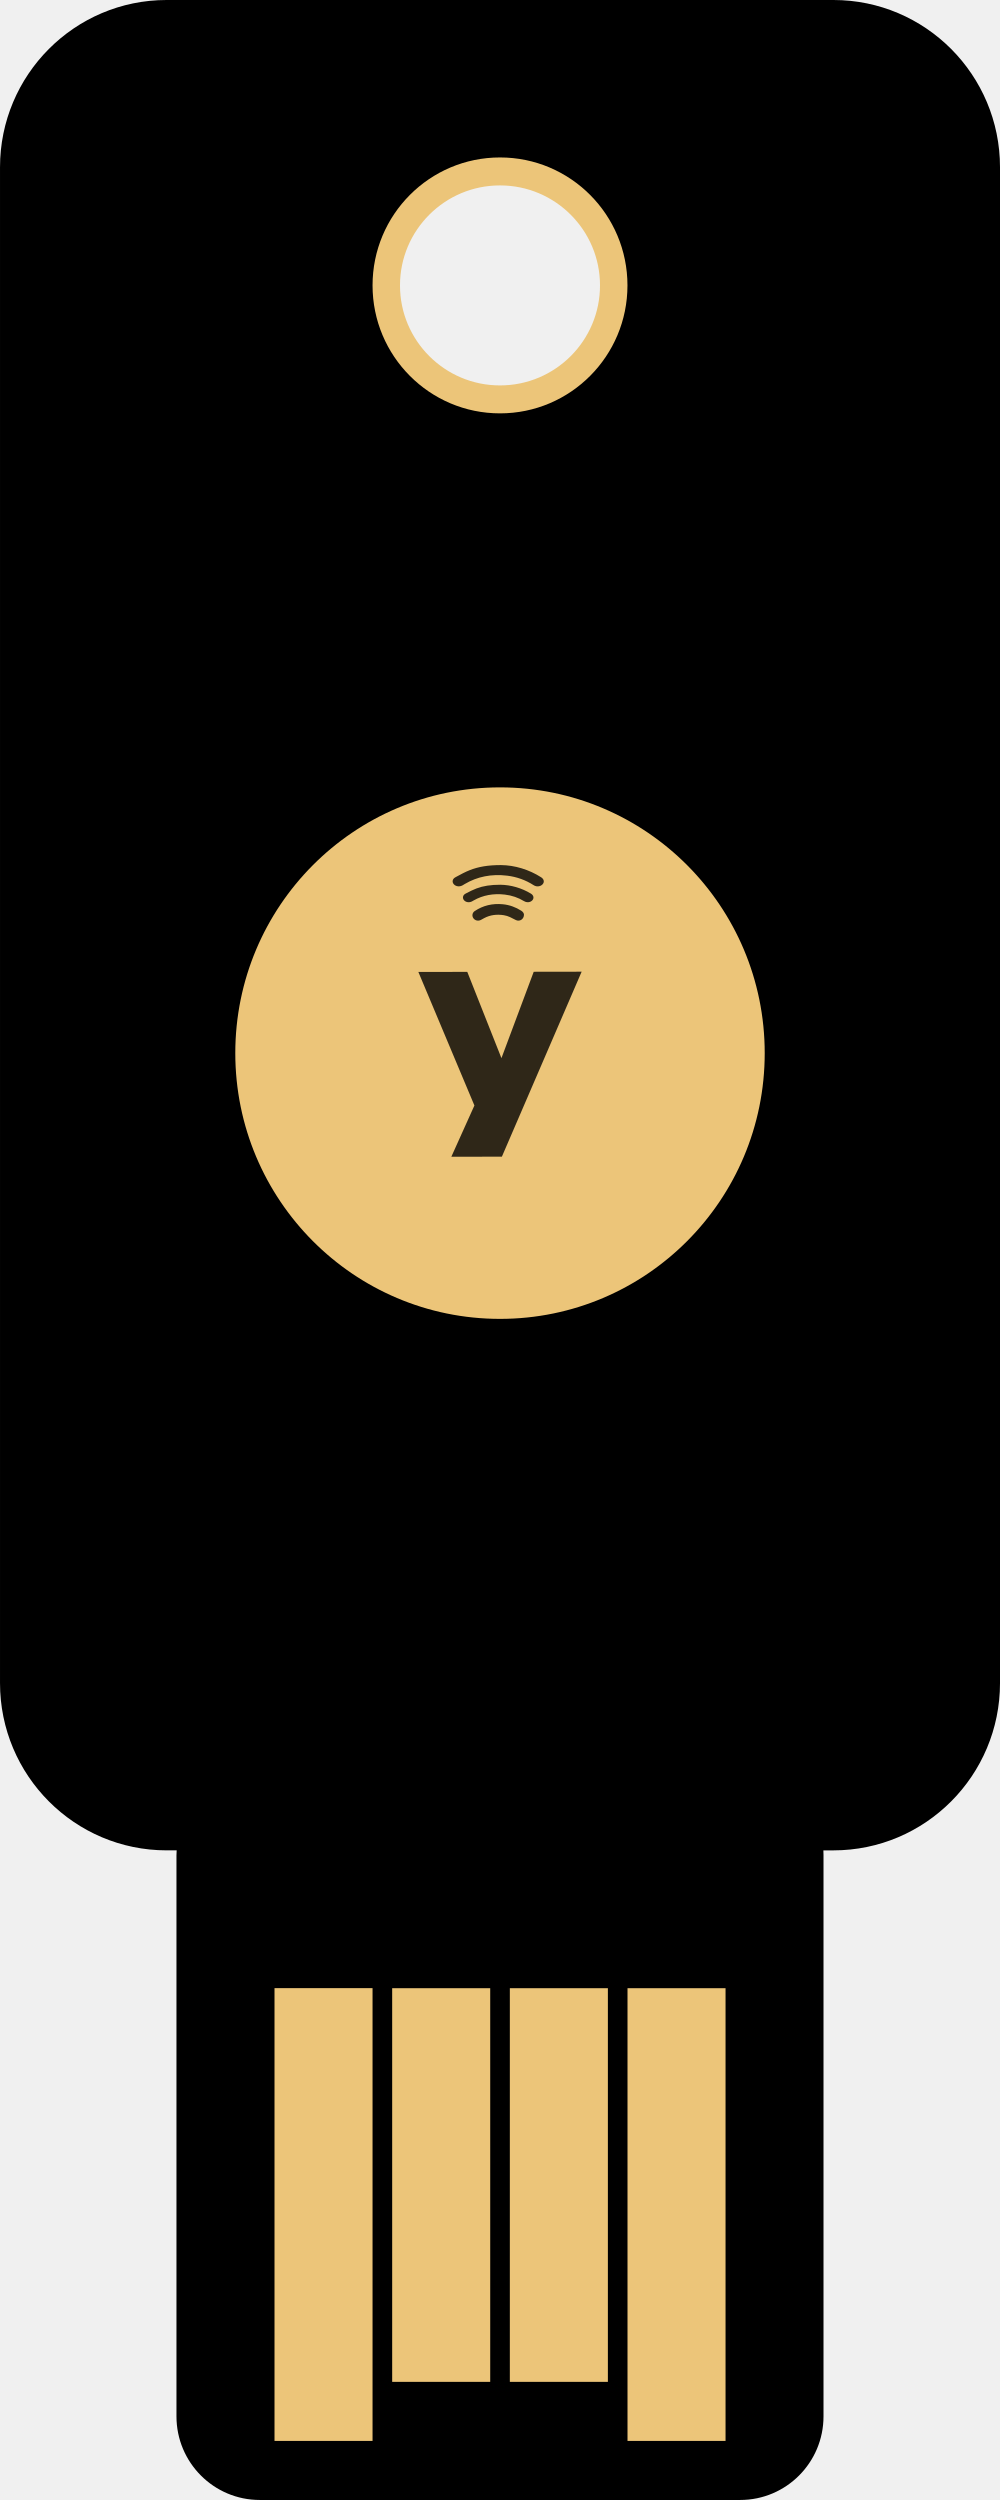
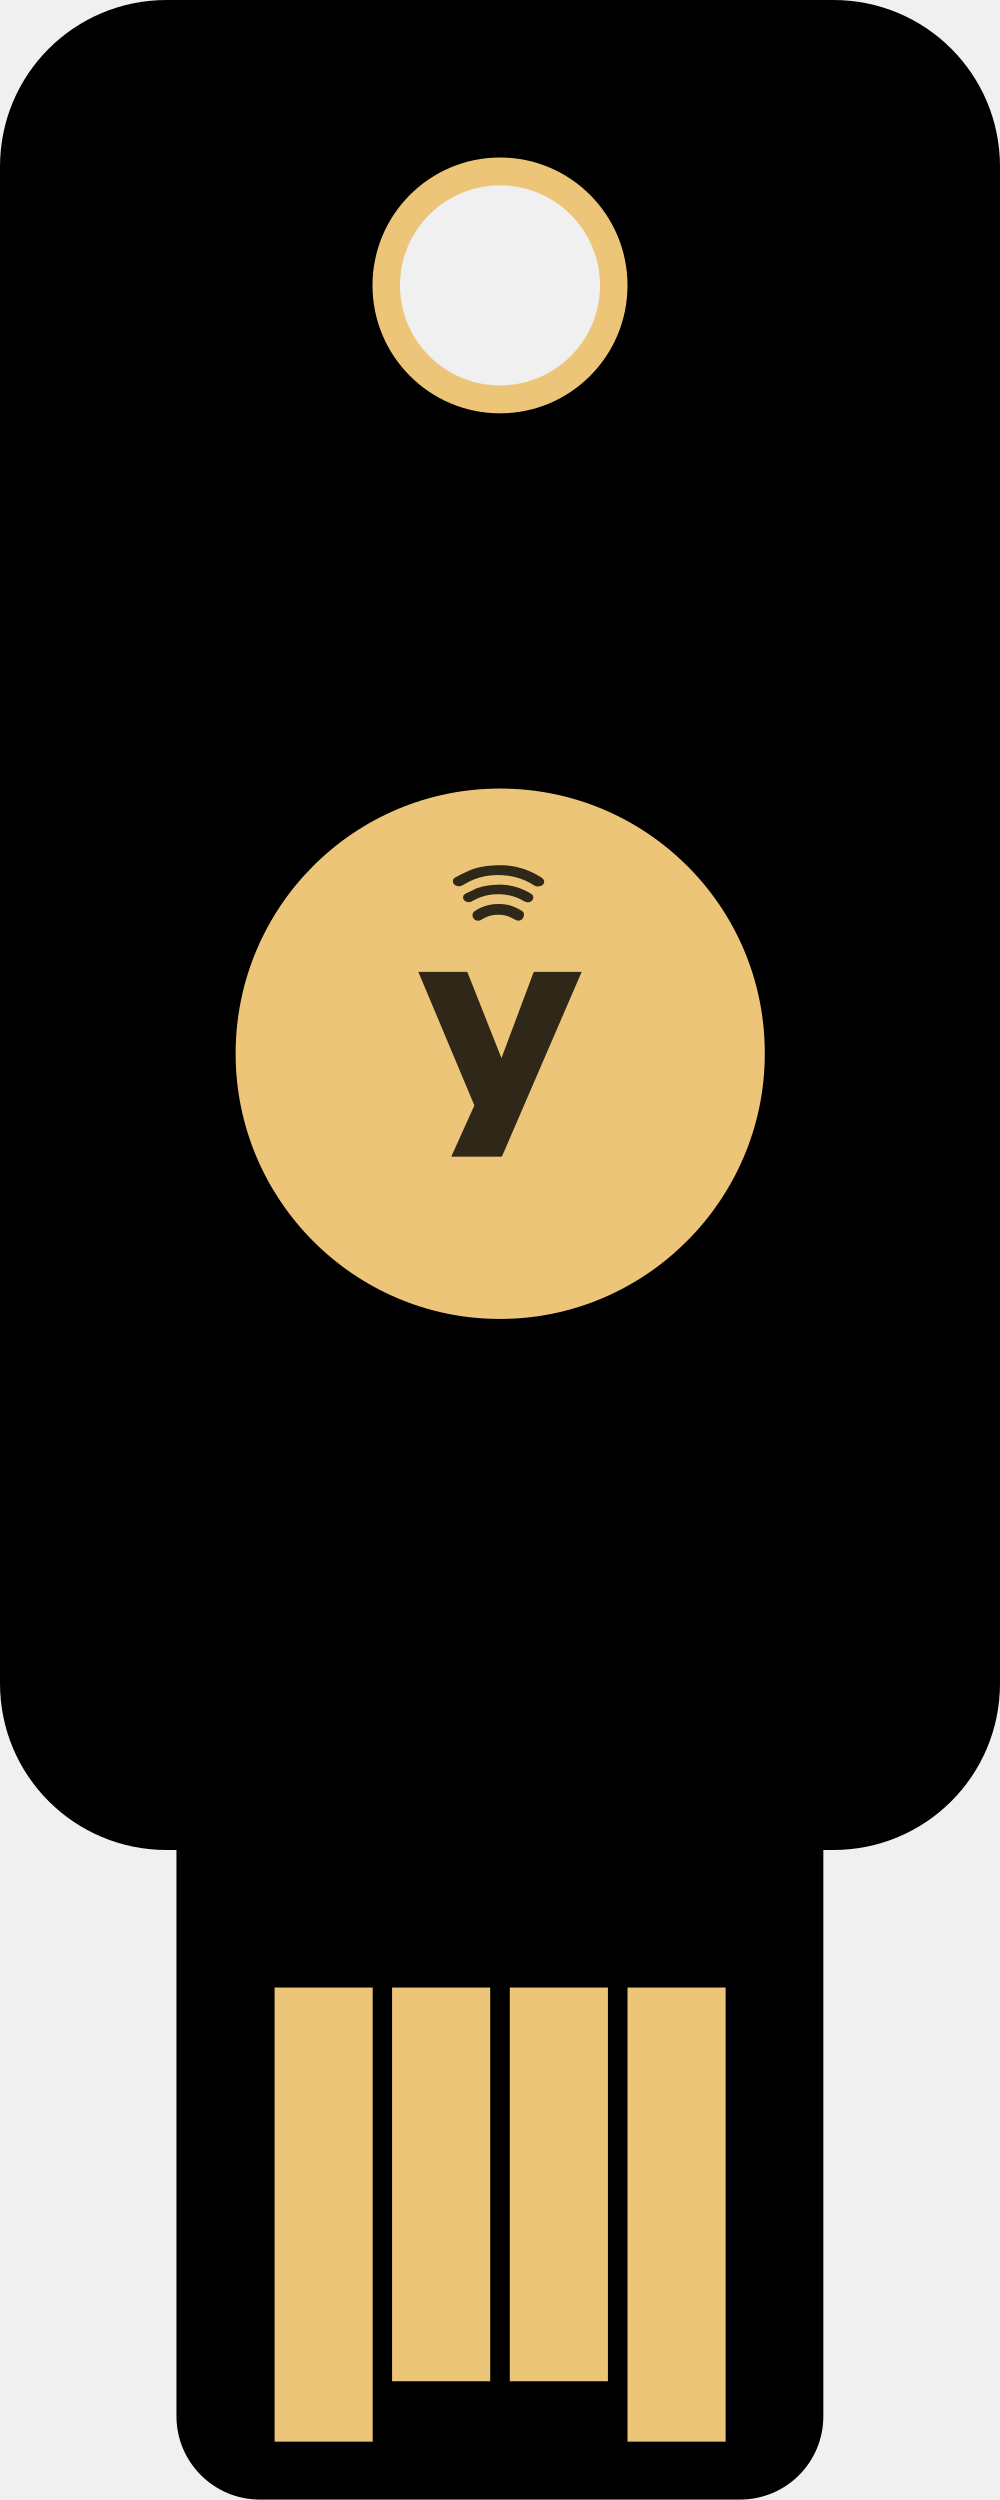
- <svg xmlns="http://www.w3.org/2000/svg" width="48" height="120" viewBox="0 0 48 120" version="1.1">
-   <rect style="opacity:1;fill:#ecc579;fill-opacity:1;stroke:none" width="24" height="24" x="12" y="94" />
-   <circle style="opacity:1;fill:none;fill-opacity:1;stroke:#ecc579;stroke-width:3.2;stroke-opacity:1" cx="24" cy="13.7" r="6.4" />
-   <circle style="opacity:1;fill:#ecc579;fill-opacity:1;stroke:none" cx="24" cy="50.6" r="14" />
-   <g transform="matrix(2,0,0,2.007874,-1.76448,-0.2362217)" style="fill:none;fill-rule:evenodd;stroke:none;stroke-width:1">
-     <g transform="translate(-237,-798)" style="fill:#000000;fill-rule:nonzero">
-       <path d="m 260.235,816 c 2.209,0 4,1.791 4,4 l 2.1e-4,0.239 c 0.039,-0.002 0.078,-0.003 0.117,-0.003 h 13.412 c 1.105,0 2,0.895 2,2 v 11.529 c 0,1.105 -0.895,2 -2,2 h -13.412 l -0.118,-0.005 2.9e-4,0.24 c 0,2.209 -1.791,4 -4,4 H 224 c -2.209,0 -4,-1.791 -4,-4 v -16 c 0,-2.209 1.791,-4 4,-4 z m -15.059,5.647 c -3.509,0 -6.353,2.844 -6.353,6.353 0,3.509 2.844,6.353 6.353,6.353 3.509,0 6.353,-2.844 6.353,-6.353 0,-3.509 -2.844,-6.353 -6.353,-6.353 z m 33.176,9.412 h -10.824 v 2.353 h 10.824 z m -51.529,-6.118 c -1.689,0 -3.059,1.369 -3.059,3.059 0,1.689 1.369,3.059 3.059,3.059 1.689,0 3.059,-1.369 3.059,-3.059 0,-1.689 -1.369,-3.059 -3.059,-3.059 z m 50.118,3.294 h -9.412 v 2.353 h 9.412 z m 0,-2.824 h -9.412 v 2.353 h 9.412 z m 1.412,-2.824 h -10.824 v 2.353 h 10.824 z" transform="rotate(90,249.8824,828)" />
-     </g>
-   </g>
-   <g transform="matrix(0.1605723,0,0,0.1605723,24.46822,24.59192)" style="opacity:0.8">
-     <path d="m 7.164,137.34 14.326,-0.023 -23.842,55.295 -15.112,0.025 6.898,-15.326 -16.755,-39.915 14.626,-0.024 10.21,25.791 z" style="fill:#000000" />
-     <path style="fill:#000000" d="m 4.253,120.266 c -0.008,1.403 -1.337,2.178 -2.46,1.598 -1.137,-0.587 -2.231,-1.228 -3.552,-1.431 -2.082,-0.32 -4.059,-0.114 -5.908,0.881 -0.329,0.177 -0.645,0.374 -0.981,0.539 -0.829,0.409 -1.761,0.174 -2.249,-0.553 -0.463,-0.689 -0.303,-1.617 0.418,-2.102 2.512,-1.686 5.323,-2.334 8.393,-2.043 2.034,0.194 3.869,0.879 5.55,1.951 0.522,0.334 0.773,0.785 0.788,1.159" />
-     <path style="fill:#000000" d="m 8.346,111.813 c -0.412,0 -0.833,-0.115 -1.2,-0.353 -2.391,-1.541 -5.052,-2.499 -7.908,-2.847 -4.685,-0.57 -8.964,0.275 -12.714,2.51 -0.077,0.047 -0.154,0.094 -0.23,0.14 -0.122,0.075 -0.248,0.152 -0.376,0.225 -0.866,0.498 -1.953,0.393 -2.584,-0.248 -0.316,-0.32 -0.456,-0.714 -0.398,-1.108 0.062,-0.418 0.342,-0.781 0.789,-1.023 l 0.37,-0.203 c 1.256,-0.684 2.555,-1.391 3.934,-1.937 2.663,-1.052 5.543,-1.522 9.336,-1.522 h 0.016 0.002 c 4.111,0.041 8.374,1.337 12.002,3.65 0.455,0.29 0.732,0.678 0.781,1.093 0.044,0.37 -0.089,0.729 -0.387,1.039 -0.369,0.384 -0.893,0.583 -1.432,0.583" />
-     <path style="fill:#000000" d="m 5.379,116.552 c -0.368,0 -0.743,-0.098 -1.068,-0.299 -1.75,-1.075 -3.696,-1.744 -5.787,-1.986 -3.438,-0.399 -6.574,0.191 -9.319,1.752 -0.057,0.032 -0.113,0.065 -0.17,0.098 -0.094,0.055 -0.19,0.111 -0.288,0.165 -0.786,0.43 -1.742,0.336 -2.326,-0.23 -0.31,-0.301 -0.455,-0.695 -0.399,-1.081 0.06,-0.413 0.334,-0.765 0.77,-0.991 l 0.277,-0.144 c 0.949,-0.493 1.931,-1.004 2.982,-1.399 2.033,-0.767 4.226,-1.109 7.107,-1.109 h 0.013 0.005 c 3.136,0.03 6.388,0.973 9.156,2.656 0.433,0.263 0.698,0.632 0.746,1.037 0.043,0.366 -0.095,0.728 -0.389,1.021 -0.339,0.338 -0.819,0.511 -1.31,0.511" />
+ <svg xmlns="http://www.w3.org/2000/svg" version="1.1" viewBox="0 0 48 120">
+   <rect style="opacity:0;fill:#ffffff" width="48" height="120" />
+   <rect style="fill:#ecc579" width="24" height="24" x="12" y="94" />
+   <circle style="fill:none;stroke:#ecc579;stroke-width:3.2" cx="24" cy="13.7" r="6.4" />
+   <circle style="fill:#ecc579" cx="24" cy="50.6" r="14" />
+   <path style="fill:#000000" d="m 48,80.8 c 0,4.44 -3.58,8 -8,8 h -0.48 v 27.18 c 0,2.22 -1.79,4 -4,4 H 12.47 c -2.21,0 -4,-1.8 -4,-4 V 88.8 H 8 c -4.42,0 -8,-3.56 -8,-8 V 8 C 0,3.56 3.58,0 8,0 h 32 c 4.42,0 8,3.56 8,8 z M 36.71,50.55 c 0,-7.04 -5.7,-12.7 -12.71,-12.7 -7,0 -12.69,5.68 -12.69,12.73 0,7 5.68,12.73 12.69,12.73 7,0 12.71,-5.74 12.71,-12.73 z M 17.89,117.2 V 95.4 h -4.71 v 21.8 z M 30.12,13.7 c 0,-3.39 -2.74,-6.14 -6.12,-6.14 -3.38,0 -6.12,2.75 -6.12,6.14 0,3.39 2.74,6.14 6.12,6.14 3.38,0 6.12,-2.75 6.12,-6.14 z M 23.53,114.3 V 95.4 h -4.71 v 18.9 z m 5.65,0 V 95.4 h -4.71 v 18.9 z m 5.65,2.9 V 95.4 h -4.71 v 21.8 z" />
+   <g style="opacity:0.8;fill:#000000">
+     <path d="m 25.81,42.55 c -0.07,0 -0.13,-0.02 -0.19,-0.06 -0.38,-0.25 -0.81,-0.4 -1.27,-0.46 -0.75,-0.09 -1.44,0.04 -2.04,0.4 -0.03,0.02 -0.06,0.04 -0.1,0.06 -0.14,0.08 -0.31,0.06 -0.41,-0.04 -0.05,-0.05 -0.07,-0.11 -0.06,-0.18 0.01,-0.07 0.05,-0.13 0.13,-0.16 0.23,-0.14 0.49,-0.24 0.69,-0.34 0.43,-0.17 0.89,-0.24 1.5,-0.24 h 0 0 c 0.66,0 1.34,0.21 1.93,0.59 0.07,0.05 0.12,0.11 0.13,0.18 0,0.06 -0.01,0.12 -0.06,0.17 C 25.98,42.52 25.9,42.55 25.81,42.55 z" />
+     <path d="m 25.33,43.31 c -0.06,0 -0.12,-0.02 -0.17,-0.05 -0.28,-0.17 -0.59,-0.28 -0.93,-0.32 -0.55,-0.06 -1.05,0.03 -1.5,0.28 -0.02,0 -0.05,0.03 -0.07,0.04 -0.13,0.07 -0.28,0.05 -0.37,-0.037 -0.05,-0.05 -0.07,-0.11 -0.06,-0.17 0,-0.07 0.05,-0.12 0.12,-0.16 l 0.52,-0.25 c 0.33,-0.12 0.68,-0.18 1.14,-0.18 v 0 c 0.5,0 1.03,0.16 1.47,0.43 0.07,0.04 0.11,0.1 0.12,0.17 0,0.06 -0.02,0.12 -0.06,0.16 -0.06,0.06 -0.12,0.09 -0.21,0.09 z" />
+     <path d="m 25.15,43.9 c 0,0.23 -0.21,0.35 -0.39,0.26 -0.18,-0.09 -0.36,-0.2 -0.57,-0.23 -0.33,-0.05 -0.65,-0.02 -0.95,0.14 -0.05,0.03 -0.1,0.06 -0.16,0.09 -0.13,0.07 -0.28,0.03 -0.36,-0.09 -0.07,-0.11 -0.05,-0.26 0.07,-0.34 0.4,-0.27 0.85,-0.37 1.35,-0.33 0.33,0.03 0.62,0.14 0.89,0.31 0.08,0.04 0.12,0.1 0.12,0.18 z" />
+     <path d="m 25.62,46.65 h 2.3 l -3.83,8.87 -2.43,0 1.11,-2.46 -2.69,-6.41 2.35,0 1.64,4.14 z" />
  </g>
</svg>
